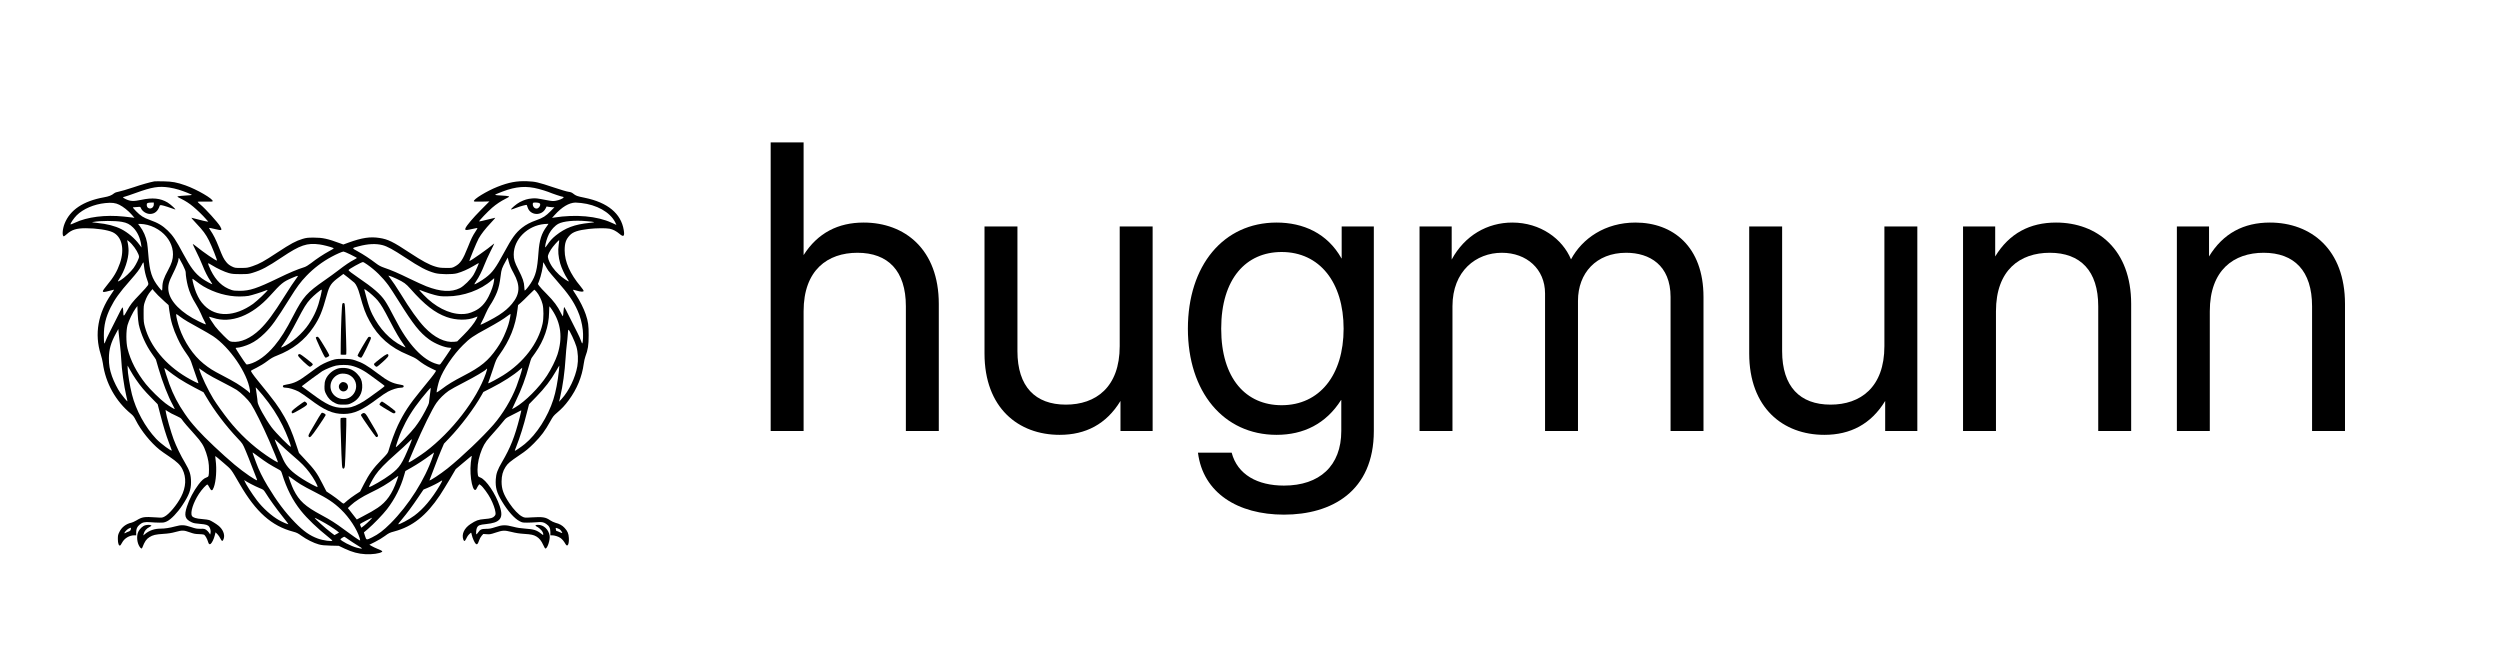
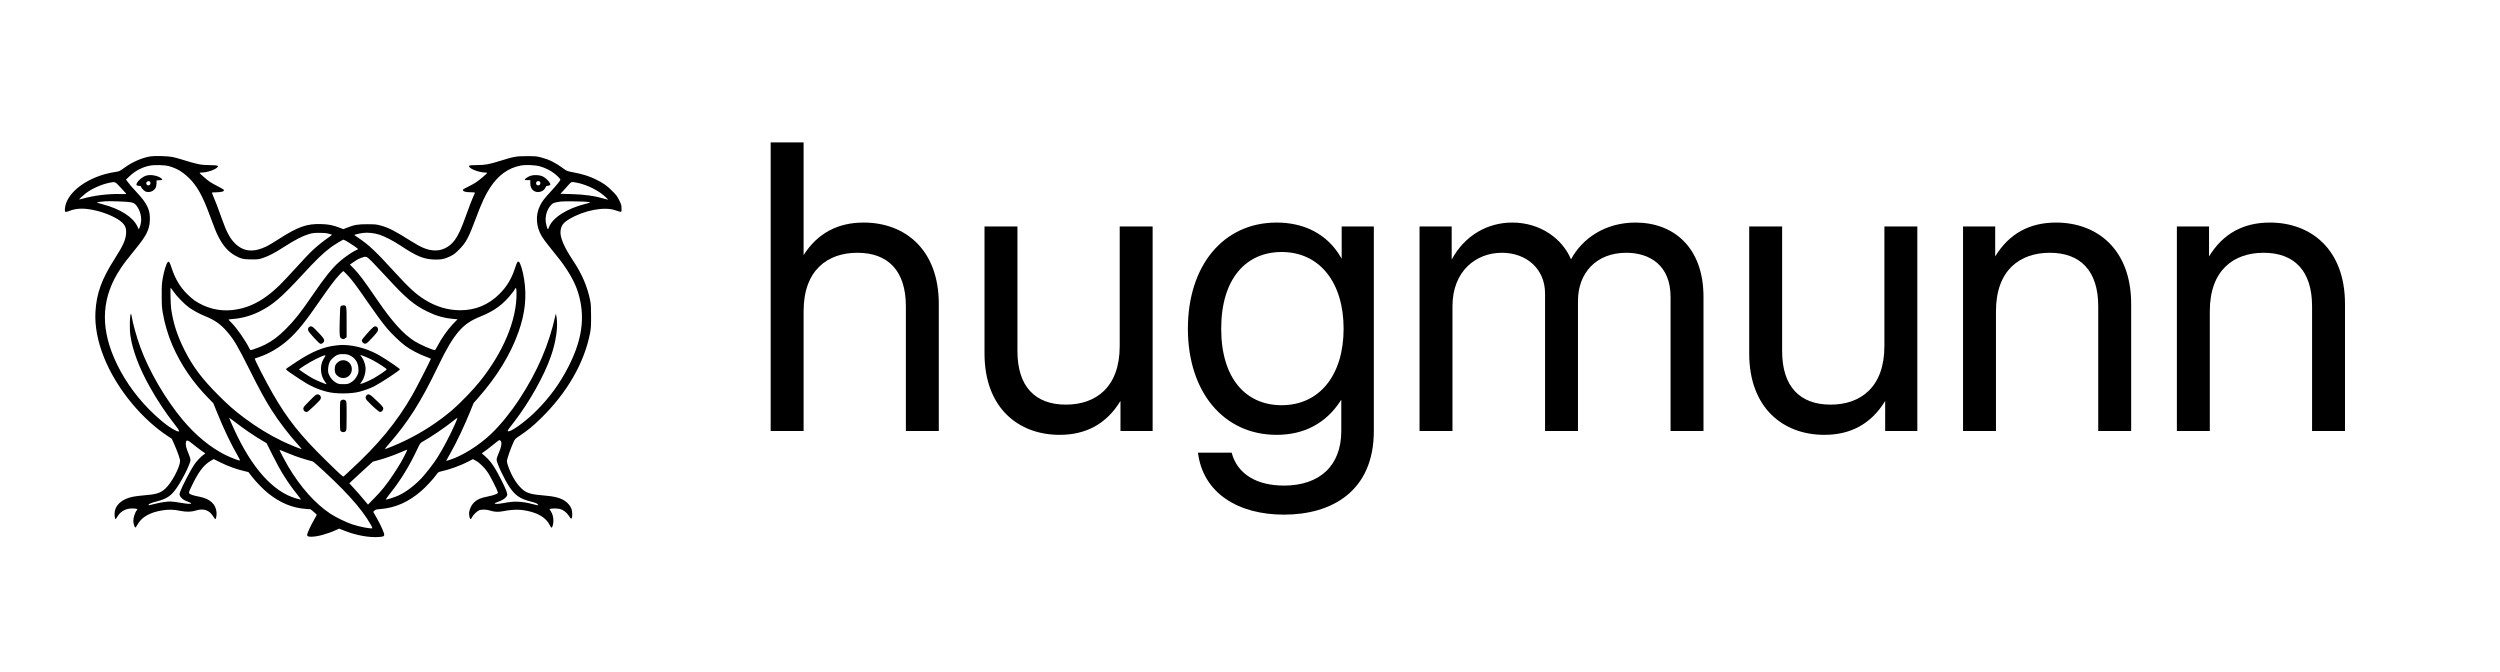
<svg xmlns="http://www.w3.org/2000/svg" role="img" aria-labelledby="logo-title logo-desc" viewBox="0 0 1340 360" width="1340" height="360">
  <g transform="translate(24 20) scale(0.2551834)">
    <g transform="translate(0,1254) scale(0.1,-0.1)" fill="#000000" stroke="none">
-       <path d="M2300 9514 c-109 -22 -258 -64 -448 -128 -123 -41 -256 -80 -295 -87 -47 -8 -82 -21 -101 -36 -52 -43 -108 -65 -215 -84 -432 -78 -710 -264 -824 -551 -47 -117 -56 -268 -16 -268 6 0 34 21 62 46 103 93 203 124 400 124 218 0 456 -35 561 -83 195 -90 257 -351 155 -651 -59 -171 -132 -295 -274 -465 -47 -56 -85 -110 -85 -121 0 -27 23 -26 138 5 51 14 96 25 98 25 3 0 -24 -43 -60 -95 -279 -403 -355 -837 -221 -1263 19 -59 39 -143 45 -188 56 -416 269 -798 593 -1064 43 -35 64 -63 97 -130 107 -215 315 -473 502 -623 31 -25 124 -91 207 -146 162 -110 226 -171 272 -263 87 -173 77 -377 -28 -580 -87 -170 -253 -367 -348 -415 -49 -25 -53 -26 -175 -17 -258 17 -290 12 -420 -66 -36 -21 -81 -41 -100 -45 -110 -23 -204 -94 -252 -193 -30 -60 -33 -76 -33 -152 0 -89 20 -145 48 -135 6 3 25 30 41 61 48 91 153 154 258 154 l38 0 0 61 c0 74 19 118 72 163 57 49 109 61 226 51 53 -5 140 -9 192 -9 84 -1 102 2 155 27 86 40 222 181 324 337 141 212 183 325 183 485 -1 158 -26 240 -127 410 -89 148 -183 343 -240 495 -52 140 -151 483 -161 562 l-7 52 29 -20 c46 -32 132 -78 214 -113 53 -23 82 -42 97 -64 32 -49 138 -173 275 -323 137 -151 189 -233 237 -378 45 -138 61 -232 60 -353 -1 -138 -5 -152 -50 -167 -56 -19 -104 -62 -169 -148 -104 -138 -194 -308 -244 -463 -64 -194 -41 -267 101 -332 40 -19 81 -26 173 -33 125 -10 167 -23 195 -62 23 -34 35 -89 27 -128 l-8 -34 -22 35 c-12 20 -39 48 -59 62 -34 23 -46 26 -123 24 -74 -1 -99 3 -200 37 -140 46 -197 49 -330 13 -118 -32 -218 -47 -307 -47 -126 0 -234 -37 -321 -108 l-43 -35 7 29 c16 66 57 115 128 151 41 21 43 23 26 33 -20 13 -76 12 -121 0 -51 -14 -113 -72 -143 -132 -43 -87 -31 -233 26 -318 29 -42 45 -48 57 -18 50 129 83 177 149 219 70 45 132 59 292 69 109 7 172 17 255 40 141 39 177 38 300 -7 84 -30 114 -36 190 -38 50 -1 99 -6 111 -12 24 -14 68 -92 84 -151 12 -46 32 -61 55 -42 28 23 66 101 84 172 l18 71 39 -39 c21 -22 50 -63 63 -92 30 -64 50 -65 70 -2 28 87 -18 198 -112 273 -49 40 -150 101 -192 117 -17 6 -83 16 -148 21 -127 9 -197 31 -216 67 -39 72 27 279 147 463 62 95 164 205 180 195 7 -4 22 -26 33 -49 46 -92 68 -94 99 -9 48 126 65 379 39 571 -6 45 -9 84 -7 86 2 2 78 -61 168 -139 182 -158 149 -115 348 -456 338 -582 667 -874 1117 -993 76 -20 104 -34 175 -86 106 -77 260 -154 365 -182 62 -17 117 -23 250 -26 l170 -4 126 -60 c158 -74 285 -108 439 -116 138 -7 289 14 340 47 22 14 4 27 -87 64 -43 17 -100 44 -127 60 l-48 28 119 59 c65 32 158 88 207 125 81 60 99 69 196 95 385 103 672 330 959 759 42 63 134 213 205 332 l128 218 149 126 c82 70 159 134 170 142 19 13 21 13 16 -4 -3 -11 -11 -66 -18 -124 -35 -313 54 -700 125 -542 9 20 25 48 35 61 l18 24 31 -22 c45 -32 155 -182 206 -281 55 -107 94 -216 102 -283 6 -47 3 -56 -19 -83 -33 -39 -78 -52 -215 -63 -124 -10 -176 -29 -292 -106 -131 -87 -188 -212 -149 -324 16 -45 34 -39 63 21 25 53 43 76 83 111 21 18 21 18 32 -35 13 -63 60 -167 84 -187 27 -22 44 -6 67 65 13 39 37 82 57 105 l34 37 72 -5 c64 -5 84 -1 182 32 157 52 186 53 338 16 89 -23 169 -35 265 -41 151 -10 197 -20 258 -55 60 -35 105 -91 144 -178 24 -54 39 -77 49 -75 42 8 98 187 85 270 -20 130 -125 228 -244 228 -57 0 -69 -15 -29 -36 80 -41 139 -111 139 -163 0 -21 -2 -21 -42 12 -92 74 -159 96 -333 107 -100 7 -173 18 -255 40 -161 42 -228 41 -373 -7 -93 -31 -127 -37 -197 -37 -98 -1 -124 -13 -168 -76 -15 -22 -30 -39 -34 -40 -14 0 -8 102 8 135 26 55 55 67 195 81 147 16 221 40 272 89 58 57 62 142 13 288 -89 264 -286 555 -407 601 -44 17 -47 20 -53 63 -17 126 0 280 49 428 53 161 102 248 202 359 123 136 257 292 301 350 29 38 54 57 117 87 44 21 117 58 163 83 45 26 82 42 82 37 0 -5 -16 -71 -35 -147 -104 -407 -194 -634 -372 -937 -93 -159 -123 -241 -130 -361 -10 -173 19 -279 129 -462 124 -206 264 -364 374 -419 54 -28 67 -30 159 -29 55 0 141 4 191 8 110 11 149 4 204 -33 65 -44 90 -92 90 -173 l0 -68 33 0 c53 0 134 -25 177 -55 40 -28 70 -64 110 -132 40 -68 75 0 68 131 -5 93 -26 143 -91 213 -47 51 -107 85 -191 106 -31 9 -81 31 -109 51 -99 68 -156 77 -399 62 -136 -9 -137 -9 -191 18 -70 34 -181 150 -265 275 -128 190 -167 300 -167 461 1 126 25 216 83 306 49 76 90 110 292 247 139 93 187 133 306 251 151 152 232 261 343 462 53 97 70 118 138 176 103 87 165 153 250 268 172 234 277 489 314 765 6 50 22 117 34 150 54 144 69 237 69 445 1 210 -10 289 -61 440 -40 119 -127 293 -203 407 -39 58 -69 107 -67 110 3 2 36 -5 73 -16 92 -28 147 -31 152 -9 2 9 -25 50 -63 95 -221 263 -335 520 -335 757 0 154 26 230 107 317 67 72 172 107 399 134 148 17 357 20 435 5 73 -14 142 -50 212 -109 85 -74 110 -51 88 81 -57 348 -338 579 -821 678 -163 33 -183 41 -242 88 -28 22 -53 32 -95 37 -32 3 -171 44 -310 91 -336 112 -387 124 -562 131 -216 9 -385 -23 -623 -117 -226 -90 -509 -263 -495 -303 3 -9 44 -11 165 -8 l161 4 -183 -184 c-165 -167 -291 -316 -319 -377 -18 -39 3 -48 76 -32 34 7 87 19 117 25 30 7 57 11 59 9 2 -2 -16 -35 -41 -72 -62 -93 -90 -151 -160 -327 -106 -267 -158 -345 -270 -406 -63 -34 -63 -34 -193 -33 -111 1 -143 5 -220 28 -134 40 -277 118 -537 289 -354 234 -460 286 -640 313 -193 30 -365 4 -645 -97 l-112 -41 -68 25 c-261 97 -368 120 -553 120 -128 0 -156 -4 -235 -27 -140 -42 -249 -101 -526 -283 -294 -194 -374 -238 -525 -290 -103 -35 -116 -37 -239 -37 -128 -1 -131 0 -198 32 -49 25 -79 48 -113 89 -58 72 -77 110 -159 319 -63 159 -111 255 -177 351 -15 23 -28 44 -28 47 0 7 43 -1 142 -25 129 -32 140 -25 92 60 -47 81 -310 372 -418 461 -30 25 -55 49 -55 54 -1 5 69 7 156 5 112 -3 157 -1 160 8 16 46 -331 248 -572 333 -185 65 -275 81 -460 85 -93 2 -181 1 -195 -1z m315 -129 c55 -8 145 -29 200 -46 107 -33 275 -100 275 -110 0 -3 -57 -9 -127 -12 -71 -4 -141 -11 -158 -15 -30 -9 -29 -9 50 -49 105 -52 182 -102 263 -170 85 -71 199 -181 265 -257 l52 -59 -45 7 c-25 4 -102 22 -171 41 -69 19 -132 35 -138 35 -7 0 40 -55 104 -122 135 -141 198 -225 262 -353 61 -119 182 -425 169 -425 -28 0 -276 170 -440 302 -33 26 -63 48 -68 48 -4 0 28 -69 70 -152 43 -84 102 -214 131 -288 57 -143 110 -249 173 -342 21 -31 38 -59 38 -63 0 -11 -158 75 -220 121 -146 107 -239 231 -395 523 -148 279 -216 380 -322 482 -111 106 -203 161 -379 224 -130 46 -190 84 -286 182 -71 73 -78 83 -56 83 14 0 52 3 85 6 59 6 60 6 72 -23 28 -68 114 -123 191 -123 99 0 168 59 204 172 4 13 13 16 43 11 31 -4 194 -56 278 -88 40 -15 -91 107 -155 145 -153 91 -316 107 -555 56 -159 -34 -226 -31 -322 14 -36 16 -62 34 -59 39 3 5 21 12 40 15 18 4 119 38 224 76 347 126 484 148 707 115z m7760 -30 c72 -19 159 -46 195 -60 99 -41 292 -105 313 -105 10 0 17 -6 15 -12 -6 -21 -93 -59 -163 -71 -57 -10 -81 -8 -188 12 -214 41 -231 43 -308 37 -97 -8 -165 -28 -260 -77 -70 -36 -197 -144 -185 -156 2 -3 51 13 108 35 93 36 215 69 222 60 2 -1 11 -26 20 -55 55 -167 292 -180 374 -21 l23 45 42 -8 c23 -4 60 -8 82 -9 l40 0 -80 -81 c-103 -104 -158 -140 -296 -189 -132 -47 -221 -94 -306 -161 -133 -106 -211 -214 -370 -509 -186 -344 -249 -430 -395 -540 -87 -65 -225 -146 -234 -137 -3 2 15 33 39 68 57 82 118 204 174 347 24 63 79 185 123 272 44 87 80 161 80 166 0 4 -12 -4 -27 -18 -77 -70 -470 -348 -494 -348 -11 0 152 398 194 473 55 97 140 206 257 330 56 59 97 107 91 107 -5 0 -83 -19 -171 -41 -88 -23 -163 -39 -167 -36 -8 9 185 212 273 287 90 77 180 137 289 192 74 38 78 41 55 50 -13 5 -82 12 -152 15 -70 3 -128 9 -128 13 0 9 32 23 157 71 284 108 499 123 758 54z m-8810 -332 c84 -41 190 -126 265 -212 l54 -63 -39 6 c-22 3 -105 13 -184 21 -390 41 -769 -7 -1029 -130 -50 -24 -92 -39 -92 -33 0 27 71 129 130 189 136 135 363 233 600 257 137 14 214 5 295 -35z m725 9 c0 -105 -139 -122 -148 -18 -4 44 15 54 96 55 l52 1 0 -38z m8078 32 c18 -4 34 -14 37 -25 9 -26 -15 -70 -46 -88 -49 -28 -109 18 -109 83 0 12 3 26 7 29 8 9 71 9 111 1z m897 -4 c329 -37 602 -190 713 -398 18 -34 31 -62 29 -62 -2 0 -48 20 -101 45 -299 140 -755 181 -1208 109 l-43 -7 58 64 c149 165 297 253 432 258 17 0 71 -4 120 -9z m-9646 -396 c107 -19 167 -50 239 -122 87 -87 148 -221 167 -362 l7 -55 -47 64 c-95 128 -240 252 -380 323 -130 66 -298 109 -509 130 -110 11 -117 13 -76 20 151 27 451 28 599 2z m9756 15 c198 -17 209 -23 65 -37 -311 -31 -508 -105 -707 -265 -76 -61 -125 -116 -185 -206 -32 -47 -38 -52 -38 -31 0 55 43 197 81 271 46 88 124 173 197 212 102 55 341 78 587 56z m-832 -111 c-110 -148 -154 -286 -173 -548 -26 -362 -57 -484 -164 -649 -44 -68 -112 -151 -125 -151 -3 0 -7 34 -9 76 -3 99 -33 187 -125 366 -79 155 -97 214 -97 316 1 320 288 606 642 640 45 4 85 7 87 5 2 -1 -14 -26 -36 -55z m-8387 32 c106 -27 204 -76 290 -143 158 -124 248 -298 247 -477 0 -103 -28 -191 -101 -326 -94 -172 -122 -257 -122 -368 0 -36 -4 -66 -10 -66 -5 0 -33 30 -63 68 -149 187 -194 325 -221 677 -9 111 -20 225 -26 255 -24 131 -78 254 -155 355 l-35 45 58 0 c33 0 94 -9 138 -20z m-330 -402 c79 -86 154 -216 154 -268 0 -34 -61 -160 -114 -235 -57 -79 -197 -211 -269 -254 -32 -19 -60 -32 -62 -29 -2 2 9 24 26 48 115 170 199 423 199 597 0 63 -12 158 -27 207 -5 18 -4 18 24 -2 16 -11 47 -40 69 -64z m8968 -23 c-18 -119 -7 -246 32 -384 28 -95 93 -237 149 -320 19 -29 34 -55 32 -57 -9 -10 -139 79 -203 139 -112 105 -186 210 -225 324 -22 65 -15 94 51 203 36 60 166 207 175 198 2 -2 -3 -48 -11 -103z m-5018 14 c73 -10 217 -47 277 -71 27 -10 26 -12 -77 -68 -126 -69 -270 -164 -384 -254 -51 -39 -105 -72 -135 -82 -168 -54 -303 -111 -557 -234 -442 -214 -593 -264 -800 -265 -97 0 -137 4 -180 19 -190 65 -324 193 -432 411 -37 74 -63 144 -56 150 2 3 38 -16 79 -42 107 -67 263 -140 355 -165 66 -18 105 -22 244 -22 152 0 172 2 254 27 193 60 310 122 617 327 385 258 528 306 795 269z m1318 -14 c100 -26 225 -94 472 -257 318 -210 454 -281 630 -330 107 -29 365 -32 464 -4 105 29 227 83 344 152 59 36 110 64 111 62 7 -7 -73 -187 -110 -248 -56 -93 -204 -238 -285 -278 -182 -90 -405 -78 -705 38 -61 24 -216 94 -345 157 -248 121 -383 180 -540 233 -71 25 -114 47 -170 90 -132 100 -268 190 -386 254 -131 72 -132 66 21 107 194 52 358 60 499 24z m-679 -194 c66 -33 126 -64 134 -69 11 -8 -1 -18 -50 -42 -85 -43 -187 -112 -339 -229 -69 -53 -192 -143 -275 -200 -381 -264 -457 -349 -663 -746 -158 -306 -265 -476 -395 -632 -170 -204 -360 -342 -530 -386 -51 -13 -57 -13 -70 2 -34 39 -224 330 -219 335 3 3 17 6 32 6 51 0 185 40 269 80 113 54 197 115 310 224 144 140 242 277 526 732 155 248 224 341 351 474 153 159 333 296 529 401 103 56 225 109 250 109 11 0 74 -27 140 -59z m-3514 -224 c41 -83 59 -130 59 -157 0 -61 20 -186 45 -284 31 -123 90 -255 168 -378 36 -57 84 -148 107 -203 23 -55 58 -128 77 -162 23 -42 30 -63 21 -63 -7 0 -73 29 -146 65 -364 177 -600 414 -633 636 -16 111 4 191 91 361 72 142 120 266 120 315 1 27 1 27 16 8 8 -11 42 -73 75 -138z m6881 -39 c12 -29 42 -89 67 -133 143 -260 133 -440 -36 -643 -78 -92 -147 -152 -273 -235 -100 -66 -379 -212 -388 -203 -2 3 12 33 32 69 20 35 55 110 79 168 24 57 65 133 89 169 49 70 114 192 147 278 35 89 59 195 76 339 18 145 24 161 113 322 l36 65 17 -71 c10 -40 28 -95 41 -125z m-7698 20 c10 -97 32 -195 68 -295 28 -78 29 -83 13 -113 -9 -17 -82 -100 -163 -183 -168 -174 -203 -219 -282 -364 -62 -112 -69 -114 -71 -15 -1 31 -5 71 -9 87 -6 27 -16 12 -114 -185 -59 -118 -135 -271 -170 -338 -35 -68 -72 -149 -82 -180 -24 -79 -32 -50 -33 121 -1 216 40 388 141 591 88 177 188 316 406 563 153 174 204 241 245 324 17 36 35 65 38 63 4 -2 10 -36 13 -76z m4690 28 c167 -117 317 -263 444 -435 31 -42 132 -196 223 -343 301 -481 435 -650 632 -794 121 -89 332 -174 434 -174 18 0 33 -3 33 -6 0 -9 -209 -316 -229 -336 -14 -14 -21 -15 -68 -2 -301 79 -614 416 -888 954 -86 169 -163 307 -209 375 -96 142 -244 271 -566 490 -126 85 -200 143 -200 155 0 19 272 170 305 170 6 0 46 -24 89 -54z m3802 -126 c18 -25 101 -124 186 -221 236 -269 342 -422 430 -620 56 -123 93 -265 109 -408 11 -100 5 -254 -10 -279 -4 -7 -16 16 -29 56 -12 37 -45 110 -72 162 -28 52 -99 194 -159 316 -59 122 -113 224 -118 227 -7 4 -13 -30 -18 -93 -3 -55 -10 -100 -13 -100 -4 1 -23 33 -42 72 -68 139 -149 247 -293 392 -76 76 -150 155 -163 176 l-26 39 25 63 c40 99 85 304 87 391 0 7 17 -19 38 -58 20 -38 51 -90 68 -115z m-4073 -254 c40 -40 80 -128 112 -246 84 -303 119 -399 208 -561 180 -332 437 -557 807 -708 98 -40 163 -74 200 -103 94 -75 176 -127 285 -180 l105 -51 -22 -36 c-22 -38 -89 -123 -309 -391 -231 -282 -345 -456 -471 -717 -62 -130 -152 -372 -194 -525 -16 -60 -25 -71 -154 -204 -169 -174 -258 -297 -364 -504 l-83 -161 -104 -68 c-57 -38 -129 -90 -159 -117 -30 -26 -62 -54 -72 -62 -14 -12 -25 -6 -90 48 -40 34 -120 93 -178 132 l-104 69 -86 167 c-114 224 -161 289 -372 514 l-119 128 -64 192 c-77 234 -151 409 -241 565 -124 218 -202 324 -564 768 -90 110 -144 189 -139 201 2 4 56 34 120 65 68 34 159 89 220 136 81 61 126 87 204 117 334 129 584 324 769 599 128 191 184 325 281 677 54 197 91 250 259 374 l88 66 100 -77 c55 -43 114 -91 131 -107z m-1194 125 c-98 -136 -148 -211 -274 -411 -232 -371 -369 -554 -518 -698 -193 -184 -403 -277 -579 -257 -57 7 -58 7 -181 128 -68 67 -149 156 -180 197 -54 73 -127 188 -127 200 0 3 38 -7 85 -22 376 -126 818 45 1196 463 237 263 276 294 454 371 124 54 145 58 124 29z m2085 -45 c152 -72 190 -100 287 -209 299 -338 512 -503 759 -592 200 -72 445 -74 603 -6 26 11 47 18 47 15 0 -3 -10 -24 -21 -47 -46 -90 -148 -217 -275 -343 l-132 -132 -59 -7 c-194 -22 -419 87 -627 305 -135 143 -306 382 -506 710 -74 120 -168 261 -232 344 l-22 29 32 -6 c18 -4 84 -31 146 -61z m-4063 -156 c234 -137 506 -214 759 -214 69 0 154 6 190 13 69 13 285 81 357 112 24 10 43 14 43 9 0 -19 -222 -229 -305 -289 -387 -274 -778 -285 -1025 -31 -75 77 -116 142 -170 267 -33 79 -80 245 -80 287 0 10 26 -6 79 -48 43 -35 112 -83 152 -106z m6105 115 c-10 -85 -53 -210 -114 -330 -76 -148 -168 -244 -292 -303 -109 -51 -174 -66 -285 -65 -256 3 -552 154 -788 403 -54 56 -96 104 -94 106 2 2 50 -15 107 -38 58 -22 157 -54 220 -70 102 -26 132 -30 260 -29 342 0 704 131 940 340 25 22 47 40 49 41 2 0 1 -25 -3 -55z m-7057 -305 c31 -31 93 -89 139 -131 l83 -74 15 -115 c28 -212 79 -384 174 -585 63 -134 106 -206 203 -344 56 -80 72 -112 103 -210 20 -64 59 -176 86 -249 27 -74 48 -136 46 -138 -7 -6 -145 63 -255 129 -438 260 -759 648 -869 1052 -25 91 -28 116 -28 275 0 164 1 180 27 255 31 92 69 161 122 223 l38 43 30 -38 c17 -21 56 -63 86 -93z m4374 108 c76 -52 192 -157 242 -218 72 -89 118 -166 255 -430 126 -242 199 -368 279 -478 28 -38 51 -73 51 -76 0 -3 -35 11 -77 33 -254 128 -472 360 -622 659 -47 93 -84 199 -125 357 -20 77 -39 148 -42 158 -7 22 1 22 39 -5z m-959 -126 c-58 -243 -122 -393 -249 -586 -127 -193 -374 -408 -553 -483 -39 -16 -39 -16 18 62 77 107 176 276 294 504 141 271 189 349 278 446 65 71 214 195 234 195 7 0 0 -48 -22 -138z m4534 93 c50 -57 105 -168 128 -260 24 -95 24 -301 0 -410 -90 -412 -399 -816 -829 -1085 -115 -71 -306 -174 -313 -168 -2 3 7 31 20 64 13 32 51 145 85 249 57 177 66 196 126 280 224 313 342 607 385 960 l11 90 57 49 c31 27 107 100 167 162 61 61 113 112 117 113 3 1 24 -19 46 -44z m-8354 -685 c45 -205 151 -441 280 -620 42 -58 78 -112 81 -120 2 -8 27 -92 54 -186 85 -289 201 -588 302 -771 21 -40 39 -75 39 -78 0 -13 -107 51 -197 119 -107 80 -320 289 -409 401 -193 243 -324 495 -386 747 -32 130 -32 374 0 493 25 92 114 277 169 350 l38 50 6 -155 c4 -85 14 -189 23 -230z m8683 303 c187 -278 223 -585 112 -936 -38 -117 -131 -306 -220 -442 -165 -253 -457 -545 -669 -669 -34 -20 -63 -36 -65 -36 -2 0 34 78 80 173 122 253 202 467 281 756 19 69 40 132 47 142 6 9 42 59 78 110 186 262 288 559 292 851 1 70 4 128 7 128 3 0 29 -35 57 -77z m-7814 -141 c76 -58 202 -133 417 -249 96 -52 219 -124 274 -160 350 -233 722 -775 774 -1130 8 -57 3 -79 -13 -53 -12 19 -160 127 -265 192 -58 36 -190 109 -295 163 -214 111 -271 147 -401 251 -215 173 -407 458 -508 754 -34 102 -66 231 -66 271 0 23 2 23 83 -39z m6932 -9 c-22 -116 -43 -187 -91 -305 -55 -138 -107 -235 -189 -353 -181 -260 -333 -385 -700 -575 -219 -114 -328 -180 -462 -282 -57 -43 -103 -72 -103 -64 0 39 35 189 60 259 81 220 288 528 494 732 148 147 207 188 506 350 217 119 345 197 445 274 22 17 43 31 46 31 4 0 1 -30 -6 -67z m-8196 -578 c11 -93 23 -226 26 -295 11 -238 57 -566 110 -795 13 -55 23 -101 21 -102 -4 -5 -106 116 -150 179 -57 82 -135 238 -174 348 -49 141 -66 240 -65 380 1 184 41 325 147 519 l51 94 7 -79 c4 -43 17 -155 27 -249z m9502 170 c32 -66 70 -160 85 -210 35 -121 43 -282 20 -415 -42 -239 -175 -517 -330 -686 l-54 -59 24 101 c56 239 95 522 114 824 6 96 17 222 25 280 8 58 17 154 21 214 8 130 7 130 95 -49z m-281 -711 c-26 -237 -67 -453 -117 -609 -116 -365 -352 -735 -601 -938 -71 -58 -204 -149 -209 -143 -2 2 10 39 28 82 79 199 159 453 225 719 l46 179 152 156 c175 179 310 355 411 534 39 68 71 123 73 121 1 -1 -2 -47 -8 -101z m-8886 -189 c101 -147 174 -234 324 -386 l133 -136 54 -209 c67 -260 119 -430 185 -604 28 -74 54 -143 57 -154 13 -41 -231 138 -327 240 -231 245 -426 602 -509 933 -44 174 -91 458 -91 556 l0 50 53 -95 c28 -52 83 -140 121 -195z m903 17 c78 -51 227 -137 330 -190 l187 -97 56 -95 c169 -290 412 -611 667 -880 99 -105 100 -107 163 -255 35 -82 91 -224 125 -315 34 -91 74 -193 89 -227 14 -34 26 -67 26 -74 0 -29 -280 162 -474 325 -253 212 -630 568 -779 736 -141 158 -172 198 -265 332 -143 206 -242 397 -327 628 -38 103 -105 316 -105 334 0 4 37 -24 83 -60 45 -37 146 -110 224 -162z m7208 196 c-12 -55 -82 -272 -119 -365 -107 -276 -288 -577 -480 -798 -226 -260 -659 -673 -966 -920 -148 -118 -380 -271 -380 -250 0 3 11 31 24 63 13 31 54 138 91 237 36 99 94 245 128 325 l62 145 106 111 c250 261 529 632 686 912 l35 62 167 85 c240 121 472 270 606 389 22 19 41 35 43 36 2 0 0 -15 -3 -32z m-6621 -93 c48 -32 193 -111 322 -176 129 -66 266 -140 305 -165 86 -55 240 -205 296 -289 75 -113 248 -458 386 -775 84 -193 189 -452 184 -456 -7 -7 -122 61 -241 143 -298 204 -564 453 -795 743 -104 131 -252 337 -319 445 -110 179 -256 484 -297 624 -7 24 -7 24 31 -6 22 -17 79 -56 128 -88z m5860 3 c-190 -546 -716 -1226 -1271 -1644 -93 -70 -303 -207 -337 -220 -22 -8 -19 7 20 96 13 30 50 119 84 198 174 412 382 835 468 955 64 90 158 182 256 252 37 26 184 107 327 180 228 117 446 246 464 275 3 6 10 10 15 10 5 0 -7 -46 -26 -102z m-4685 -457 c177 -215 308 -417 416 -636 85 -172 179 -414 173 -444 -5 -24 -320 294 -405 409 -133 180 -293 471 -293 532 0 18 -9 93 -20 166 -11 74 -20 136 -20 139 0 7 81 -84 149 -166z m3511 15 c-11 -75 -20 -151 -20 -167 0 -19 -29 -85 -76 -172 -92 -170 -125 -222 -218 -347 -68 -92 -391 -428 -401 -418 -9 8 72 241 121 350 106 237 231 439 413 668 91 115 193 232 198 227 2 -2 -6 -66 -17 -141z m-2880 -1283 c190 -163 254 -228 348 -352 91 -120 185 -291 170 -306 -8 -8 -213 102 -320 171 -224 145 -322 243 -398 401 -62 130 -180 407 -180 425 0 7 46 -33 103 -88 56 -56 181 -169 277 -251z m2461 230 c-169 -409 -211 -474 -407 -625 -129 -99 -437 -278 -452 -263 -9 8 67 152 128 244 80 119 208 251 435 451 105 92 221 200 260 239 38 39 73 71 77 71 4 0 -15 -53 -41 -117z m-3189 -246 c178 -131 229 -164 448 -284 29 -16 38 -30 53 -79 100 -320 224 -562 398 -779 131 -164 348 -372 572 -549 48 -38 87 -73 87 -78 0 -23 -198 4 -303 43 -168 61 -301 154 -478 335 -212 218 -383 446 -581 774 -101 168 -187 341 -238 485 -10 28 -32 87 -49 133 -17 45 -29 82 -26 82 3 0 56 -37 117 -83z m3669 1 c-165 -486 -504 -1022 -890 -1409 -151 -150 -248 -224 -387 -293 -121 -59 -118 -60 -147 29 l-24 76 86 73 c118 101 312 302 399 414 165 214 290 461 362 719 l24 83 125 71 c130 74 271 167 401 263 41 31 76 56 77 56 1 0 -11 -37 -26 -82z m-2780 -586 c52 -33 185 -105 295 -160 273 -137 405 -225 557 -371 175 -168 337 -417 391 -599 13 -47 14 -53 1 -48 -26 10 -162 105 -328 228 -185 137 -278 196 -478 304 -339 182 -465 296 -582 530 -33 65 -107 263 -107 285 0 5 35 -17 78 -50 42 -32 120 -86 173 -119z m2024 78 c-97 -278 -217 -448 -403 -573 -84 -56 -157 -98 -318 -182 l-120 -63 -67 86 c-37 48 -79 102 -94 121 l-27 33 61 58 c89 84 238 179 408 261 224 108 367 193 524 311 35 26 65 47 67 45 1 -1 -12 -45 -31 -97z m-3065 -72 c58 -31 141 -70 185 -88 77 -30 82 -35 119 -93 81 -131 230 -339 356 -496 72 -90 129 -165 127 -168 -7 -6 -121 42 -192 82 -158 88 -347 258 -469 419 -110 146 -240 350 -262 411 -7 19 -6 19 12 4 10 -9 66 -41 124 -71z m3967 -31 c-170 -285 -346 -494 -532 -632 -109 -82 -326 -197 -342 -182 -2 3 31 47 75 98 116 139 216 274 343 462 l114 168 80 33 c97 40 227 106 275 139 19 14 37 21 38 16 2 -6 -21 -51 -51 -102z m-2308 -852 c56 -36 122 -81 147 -101 l45 -37 -48 -27 -48 -26 -80 60 c-111 84 -335 286 -335 302 0 10 222 -109 319 -171z m836 115 c-33 -34 -86 -81 -117 -106 l-58 -45 -17 36 c-10 22 -13 39 -7 45 12 12 236 128 249 129 5 1 -17 -26 -50 -59z m-5015 -162 c-1 -38 -14 -58 -49 -69 -20 -6 -47 -18 -59 -26 -13 -8 -26 -13 -28 -10 -10 10 45 74 81 94 46 26 55 28 55 11z m8999 -18 c20 -10 61 -65 61 -82 0 -4 -24 4 -52 17 -29 14 -59 25 -65 25 -7 0 -13 6 -13 13 0 6 -3 22 -6 34 -6 20 -4 22 24 14 16 -5 39 -14 51 -21z m-4427 -220 c46 -32 132 -89 192 -125 120 -72 117 -80 -20 -45 -118 30 -344 147 -344 178 0 7 69 51 82 52 4 0 44 -27 90 -60z" />
-       <path d="M6252 6947 c-13 -15 -31 -454 -35 -827 l-2 -245 56 -3 c42 -2 58 1 62 11 3 8 2 140 -3 293 -5 154 -12 385 -16 514 -4 129 -11 243 -16 253 -10 20 -31 22 -46 4z" />
-       <path d="M5693 6234 c-6 -15 166 -384 193 -413 12 -13 18 -13 49 2 20 9 38 23 41 31 3 8 -32 77 -79 153 -149 244 -148 243 -174 243 -13 0 -26 -7 -30 -16z" />
-       <path d="M6792 6238 c-31 -39 -222 -365 -222 -380 0 -18 47 -48 75 -48 11 0 47 63 116 206 80 164 98 208 88 220 -14 17 -43 18 -57 2z" />
-       <path d="M5333 5883 c-7 -2 -13 -15 -13 -27 0 -27 220 -236 248 -236 19 0 62 35 62 50 0 13 -32 41 -156 136 -109 83 -117 87 -141 77z" />
-       <path d="M7050 5794 c-69 -53 -129 -103 -133 -111 -11 -18 28 -63 55 -63 10 0 70 48 133 107 96 89 115 112 113 133 -5 46 -38 34 -168 -66z" />
-       <path d="M6091 5775 c-83 -19 -217 -75 -300 -124 -36 -21 -144 -97 -239 -169 -221 -165 -305 -207 -472 -235 -59 -10 -76 -16 -78 -31 -5 -25 14 -36 63 -36 61 0 180 -37 265 -80 41 -22 146 -94 234 -159 311 -236 487 -313 715 -312 216 0 391 80 713 323 75 57 171 122 215 145 86 46 205 83 268 83 49 0 68 11 63 36 -2 14 -19 21 -78 30 -159 26 -258 75 -458 227 -232 176 -328 232 -482 282 -73 24 -105 28 -225 31 -97 2 -159 -1 -204 -11z m339 -130 c149 -35 276 -101 453 -236 54 -40 133 -99 176 -129 42 -30 78 -59 79 -63 2 -5 -43 -42 -100 -83 -57 -41 -159 -115 -228 -165 -135 -98 -267 -168 -370 -195 -43 -12 -102 -17 -175 -17 -203 1 -345 65 -655 297 -98 74 -186 139 -196 144 -11 6 -17 13 -14 15 26 24 395 295 429 315 74 43 215 100 287 116 91 19 233 19 314 1z" />
-       <path d="M6183 5590 c-119 -25 -240 -126 -284 -237 -18 -45 -23 -78 -24 -148 0 -83 3 -96 34 -159 43 -88 104 -149 189 -189 62 -29 75 -32 172 -32 97 0 110 2 170 31 159 75 239 211 227 386 -6 96 -31 149 -103 227 -71 77 -160 119 -265 126 -41 2 -93 0 -116 -5z m204 -138 c63 -32 99 -68 127 -124 50 -101 28 -227 -54 -309 -178 -178 -486 -28 -457 221 13 109 95 203 202 231 48 13 138 3 182 -19z" />
-       <path d="M6210 5273 c-81 -72 0 -204 100 -163 92 38 73 173 -26 187 -35 4 -46 1 -74 -24z" />
-       <path d="M5314 4793 c-105 -80 -129 -103 -129 -123 0 -15 6 -26 17 -28 10 -2 83 35 163 83 154 91 166 104 125 145 -11 11 -26 20 -34 20 -7 0 -71 -44 -142 -97z" />
-       <path d="M7052 4867 c-12 -13 -22 -30 -22 -39 0 -10 39 -39 98 -73 53 -32 118 -71 145 -86 54 -33 69 -35 87 -14 10 12 10 19 -1 35 -17 23 -259 200 -275 200 -6 0 -20 -10 -32 -23z" />
-       <path d="M5808 4642 c-8 -9 -32 -46 -53 -82 -21 -36 -80 -136 -131 -223 -79 -133 -92 -162 -83 -178 24 -45 49 -20 206 209 84 123 153 230 153 237 0 16 -18 31 -52 44 -21 8 -29 6 -40 -7z" />
-       <path d="M6661 4631 c-20 -15 -23 -23 -15 -39 18 -39 299 -441 312 -446 21 -9 42 5 42 30 0 20 -83 169 -226 404 -44 72 -71 84 -113 51z" />
-       <path d="M6214 4539 c-7 -12 -2 -221 17 -749 8 -216 14 -288 24 -299 24 -25 43 -5 49 51 9 84 37 989 30 999 -8 13 -111 11 -120 -2z" />
+       <path d="M2225 10040 c-177 -28 -377 -114 -543 -233 -116 -84 -112 -82 -207 -96 -558 -86 -1020 -422 -1052 -767 -7 -81 3 -86 95 -50 158 62 334 63 584 0 204 -51 418 -149 512 -235 76 -69 100 -128 94 -234 -9 -141 -57 -250 -241 -539 -274 -430 -382 -729 -403 -1116 -32 -589 251 -1300 766 -1919 233 -280 496 -519 762 -693 l76 -50 51 -114 c74 -169 125 -314 123 -355 -4 -132 -182 -465 -311 -580 -104 -93 -191 -120 -441 -139 -80 -6 -187 -20 -239 -30 -236 -48 -380 -179 -384 -353 -2 -63 8 -117 21 -117 4 0 19 22 35 49 60 107 173 173 302 175 39 1 83 -3 99 -7 26 -7 27 -10 13 -25 -39 -45 -77 -156 -77 -228 0 -54 28 -146 43 -141 7 2 27 30 45 63 87 158 263 258 528 299 125 20 243 16 369 -11 118 -25 234 -24 320 4 166 54 289 15 372 -119 20 -33 39 -59 44 -59 17 0 31 75 27 139 -13 175 -137 289 -362 332 -125 24 -189 45 -209 67 -15 16 -12 27 37 132 145 310 257 462 406 551 l68 40 149 -74 c154 -76 330 -140 489 -177 l91 -22 71 -91 c87 -113 242 -273 342 -353 251 -202 514 -311 794 -330 l98 -7 67 -55 c36 -30 65 -58 64 -63 -2 -4 -32 -60 -68 -123 -65 -113 -134 -266 -135 -297 0 -28 23 -39 88 -39 125 0 334 56 518 140 l67 30 126 -49 c237 -93 506 -141 705 -127 94 6 116 16 116 48 0 40 -74 205 -152 342 l-79 139 25 25 c21 22 37 26 123 33 319 25 599 150 873 391 97 85 241 242 308 335 33 47 42 53 92 64 179 38 426 128 587 214 l85 45 62 -33 c78 -41 188 -150 255 -252 54 -83 196 -361 206 -405 5 -23 1 -28 -41 -48 -26 -13 -104 -34 -173 -48 -143 -27 -215 -58 -282 -121 -53 -50 -97 -138 -106 -212 -6 -56 13 -141 32 -141 6 0 20 18 30 40 22 48 101 125 150 146 49 20 152 18 227 -6 92 -30 169 -34 268 -15 242 46 390 43 590 -10 195 -53 332 -149 394 -278 16 -31 33 -57 38 -57 21 0 42 76 41 150 -1 81 -18 142 -58 202 l-25 38 27 7 c40 11 151 8 200 -6 68 -19 134 -71 183 -144 40 -60 46 -66 57 -50 18 24 16 141 -2 194 -20 57 -74 125 -131 165 -100 71 -225 103 -484 124 -163 13 -254 31 -326 64 -103 47 -224 187 -312 361 -55 108 -103 241 -105 290 -1 42 74 260 137 399 32 70 34 72 147 148 162 109 264 193 423 348 551 537 914 1162 1038 1790 20 100 23 146 23 355 0 190 -4 259 -18 330 -59 299 -171 561 -367 855 -185 279 -270 480 -257 610 12 114 56 174 181 250 312 188 744 270 976 185 41 -15 86 -28 100 -29 25 -1 25 0 24 71 0 66 -5 82 -48 170 -43 86 -61 111 -150 198 -117 117 -185 164 -351 245 -131 64 -270 107 -468 145 -122 23 -133 27 -195 73 -178 130 -299 192 -462 235 -110 29 -124 31 -310 31 -226 0 -276 -9 -561 -98 -244 -76 -314 -89 -498 -90 -165 -2 -181 -7 -145 -48 47 -51 218 -108 324 -108 22 0 40 -4 40 -9 0 -15 -160 -150 -235 -199 -38 -25 -116 -68 -173 -95 -76 -36 -102 -53 -100 -65 6 -31 58 -46 161 -46 61 -1 96 -5 93 -11 -2 -5 -23 -53 -46 -105 -23 -52 -85 -214 -137 -360 -105 -294 -168 -431 -244 -533 -111 -148 -273 -226 -441 -213 -140 10 -263 61 -488 204 -331 209 -457 273 -630 320 -85 23 -115 26 -275 26 -197 1 -274 -12 -431 -75 l-72 -28 -78 29 c-151 57 -229 72 -389 77 -301 10 -483 -54 -887 -313 -97 -62 -208 -129 -247 -149 -274 -137 -485 -123 -665 46 -109 102 -189 248 -285 524 -74 211 -150 410 -183 480 -15 33 -28 65 -28 70 0 6 39 10 98 10 101 1 157 17 157 45 0 9 -48 39 -120 75 -66 33 -147 79 -180 101 -62 43 -207 169 -213 185 -2 5 17 9 43 9 112 0 281 56 329 109 33 37 10 44 -151 46 -201 3 -259 14 -593 118 -63 19 -149 43 -190 52 -88 20 -374 29 -465 15z m390 -208 c163 -48 275 -114 408 -241 173 -167 290 -375 443 -791 110 -297 132 -353 185 -456 95 -183 200 -303 336 -382 122 -72 186 -87 358 -87 143 0 154 2 242 32 132 46 242 104 458 243 220 140 373 219 500 256 76 23 110 27 220 27 95 1 148 -4 195 -17 36 -10 68 -20 72 -22 4 -3 -30 -30 -75 -61 -99 -67 -203 -150 -316 -252 -77 -70 -163 -161 -566 -600 -393 -428 -738 -630 -1150 -671 -270 -27 -544 44 -779 202 -33 23 -104 85 -157 137 -149 150 -247 314 -321 535 -46 141 -58 158 -87 132 -27 -24 -77 -186 -103 -336 -19 -107 -23 -160 -22 -360 0 -199 3 -256 23 -369 39 -227 108 -461 198 -671 179 -415 430 -784 765 -1125 l98 -100 85 -210 c137 -338 295 -667 429 -895 37 -63 51 -96 43 -98 -24 -5 -189 59 -312 120 -307 154 -617 409 -885 729 -364 435 -708 1023 -893 1529 -76 207 -163 518 -182 653 -4 26 -11 47 -15 47 -25 0 -33 -317 -11 -460 46 -309 186 -680 408 -1075 157 -281 340 -556 518 -780 124 -156 125 -186 7 -126 -144 73 -350 240 -552 447 -312 320 -558 684 -725 1072 -296 690 -251 1297 140 1880 71 107 140 196 324 422 216 265 278 390 288 581 12 216 -52 355 -276 593 -96 102 -166 184 -201 235 l-24 34 76 71 c119 113 272 192 423 220 112 21 316 15 410 -12z m7784 -2 c106 -30 212 -81 291 -140 74 -55 140 -122 140 -143 0 -16 -94 -130 -219 -265 -116 -125 -164 -188 -206 -272 -102 -202 -89 -443 35 -651 23 -39 87 -127 143 -196 248 -307 284 -355 367 -479 165 -250 250 -445 299 -689 88 -436 8 -872 -253 -1380 -181 -351 -384 -630 -664 -913 -234 -235 -565 -473 -604 -434 -8 8 -1 23 23 55 19 24 68 89 110 143 322 419 631 971 770 1374 108 311 151 615 119 821 -14 83 -14 83 -23 44 -137 -624 -379 -1187 -762 -1770 -182 -277 -396 -540 -591 -726 -256 -244 -616 -469 -877 -547 l-66 -20 16 32 c8 17 42 76 73 131 125 218 295 577 420 886 l67 167 100 113 c394 447 678 912 844 1382 138 390 175 737 118 1102 -28 184 -82 359 -114 371 -26 10 -36 -7 -77 -132 -73 -225 -173 -390 -327 -544 -230 -229 -504 -343 -826 -343 -260 1 -509 75 -745 223 -183 114 -334 252 -628 575 -392 430 -547 577 -757 717 -49 33 -92 62 -93 63 -8 8 109 37 185 46 102 13 230 -1 343 -37 103 -32 297 -132 430 -221 343 -228 493 -292 710 -300 152 -6 227 9 350 69 71 35 101 58 185 142 145 147 195 240 354 665 118 315 198 488 294 633 174 264 380 413 642 464 103 20 309 12 404 -16z m-8809 -442 c58 -62 110 -120 117 -128 10 -13 -5 -15 -125 -12 -249 7 -552 -31 -787 -97 -38 -11 -71 -18 -73 -16 -5 4 86 88 142 131 121 92 318 181 476 215 143 30 131 34 250 -93z m9596 96 c170 -35 366 -123 505 -226 67 -50 151 -128 138 -128 -3 0 -28 7 -55 14 -215 64 -438 96 -717 103 l-227 6 58 61 c31 34 82 89 111 124 61 71 65 72 187 46z m-9388 -407 c80 -16 104 -32 152 -107 81 -127 98 -294 43 -422 l-19 -42 -30 64 c-91 194 -361 366 -719 460 -66 18 -124 36 -129 40 -4 4 27 11 70 15 44 3 88 8 99 10 48 9 465 -5 533 -18z m9622 5 c51 -10 47 -13 -65 -41 -391 -98 -694 -293 -766 -493 -7 -21 -16 -38 -21 -38 -14 0 -48 133 -48 190 0 126 36 229 110 313 43 49 72 59 215 78 72 9 512 2 575 -9z m-5047 -844 c94 -57 207 -137 207 -147 0 -3 -20 -14 -45 -24 -69 -29 -240 -147 -340 -235 -164 -145 -300 -314 -578 -719 -250 -365 -369 -515 -557 -703 -147 -147 -269 -240 -420 -319 -86 -45 -284 -121 -314 -121 -7 0 -20 16 -29 36 -75 156 -268 433 -376 539 -34 33 -61 62 -61 66 0 3 42 9 93 13 189 14 382 68 559 157 279 140 454 290 892 764 294 320 448 468 602 582 77 57 252 163 269 163 5 0 50 -24 98 -52z m501 -410 c56 -57 199 -209 318 -338 394 -430 565 -574 843 -710 188 -92 348 -137 558 -156 l77 -7 -100 -103 c-106 -111 -244 -307 -321 -458 -24 -47 -49 -86 -56 -86 -49 0 -323 121 -434 192 -229 147 -465 408 -769 853 -308 449 -383 548 -507 676 l-74 76 73 50 c87 60 106 70 173 94 95 35 104 31 219 -83z m-512 -287 c96 -102 189 -227 419 -561 171 -248 302 -426 405 -550 88 -107 284 -295 387 -371 105 -79 306 -184 439 -230 54 -19 98 -38 98 -42 0 -17 -304 -611 -388 -758 -328 -572 -721 -1049 -1307 -1585 -71 -65 -133 -123 -137 -128 -10 -14 -82 51 -380 344 -526 515 -802 862 -1104 1387 -157 272 -395 737 -383 746 2 2 42 16 89 31 209 69 435 202 615 364 198 177 359 378 675 837 179 259 307 430 395 523 42 45 81 82 85 82 5 0 46 -40 92 -89z m-3660 -338 c67 -100 226 -264 326 -336 95 -68 217 -134 347 -187 194 -79 317 -165 446 -313 152 -175 221 -292 478 -804 202 -405 331 -642 459 -843 160 -252 360 -513 570 -747 41 -46 72 -83 69 -83 -24 0 -281 106 -412 169 -275 133 -533 292 -800 491 -212 160 -318 253 -541 475 -340 339 -538 603 -714 955 -148 295 -233 560 -275 855 -13 91 -21 445 -10 445 2 0 28 -35 57 -77z m7207 -38 c5 -563 -276 -1238 -776 -1860 -139 -173 -418 -461 -578 -597 -291 -247 -618 -460 -960 -627 -172 -85 -442 -197 -451 -188 -2 2 37 51 87 108 403 460 674 889 1028 1626 177 370 304 583 439 739 123 142 251 229 461 313 293 119 473 253 659 491 24 30 51 68 59 85 15 28 17 28 24 10 4 -11 8 -56 8 -100z m-5887 -2725 c161 -124 370 -267 530 -362 l107 -63 125 -250 c170 -343 318 -578 523 -832 45 -57 76 -103 69 -103 -8 0 -52 11 -99 25 -483 140 -926 635 -1302 1455 -67 144 -106 240 -100 240 2 0 68 -50 147 -110z m4598 -17 c-109 -246 -257 -528 -378 -718 -74 -116 -235 -324 -326 -422 -148 -157 -323 -290 -480 -364 -75 -35 -240 -89 -272 -89 -7 0 31 55 85 123 226 282 412 586 586 958 47 100 53 108 100 135 177 98 480 304 649 441 43 35 81 62 83 59 3 -3 -19 -58 -47 -123z m954 -359 c35 -34 17 -133 -53 -291 -17 -39 -31 -85 -31 -102 0 -72 164 -420 274 -581 118 -174 222 -245 441 -300 88 -22 127 -37 145 -55 32 -32 19 -32 -100 0 -224 59 -393 67 -594 25 -159 -33 -275 -22 -159 14 111 35 193 90 214 144 13 33 -17 114 -113 306 -123 246 -200 369 -287 457 -42 42 -89 86 -106 98 -28 21 -28 23 -11 33 27 15 181 133 246 188 61 51 101 80 112 80 3 0 14 -7 22 -16z m-6487 -50 c107 -87 215 -169 251 -189 17 -11 32 -22 32 -25 0 -3 -12 -13 -27 -22 -48 -28 -156 -142 -204 -214 -80 -119 -257 -460 -295 -568 -21 -59 -17 -82 22 -125 35 -40 75 -62 167 -95 26 -10 45 -22 41 -27 -9 -15 -82 -10 -233 16 -79 14 -167 25 -196 25 -82 0 -210 -19 -337 -51 -132 -33 -128 -32 -128 -20 0 19 56 43 168 72 192 50 282 103 376 221 128 158 336 564 336 653 0 20 -18 79 -41 132 -48 113 -65 184 -55 236 10 54 39 50 123 -19z m2173 -269 c63 -23 167 -57 230 -75 63 -17 125 -35 137 -38 30 -9 439 -389 625 -581 239 -247 394 -432 518 -621 62 -95 110 -181 110 -198 0 -25 -259 23 -425 79 -132 45 -351 152 -460 225 -319 213 -620 551 -884 993 -54 90 -181 332 -181 345 0 3 48 -16 108 -41 59 -24 159 -64 222 -88z m2314 43 c-73 -145 -128 -240 -249 -423 -143 -216 -247 -347 -408 -510 l-128 -130 -37 44 c-121 145 -184 217 -264 304 l-91 99 34 33 c19 18 130 121 247 228 l212 194 88 23 c142 37 342 106 489 170 76 32 141 59 146 60 4 0 -14 -42 -39 -92z" />
+       <path d="M2138 9637 c-80 -23 -168 -92 -204 -160 -20 -38 -4 -57 47 -57 28 0 39 -4 39 -15 0 -20 57 -83 91 -101 67 -34 169 -4 210 63 18 29 24 54 26 103 l1 65 61 3 c65 3 72 9 43 35 -65 59 -220 90 -314 64z m70 -129 c7 -7 12 -21 12 -33 0 -44 -60 -63 -80 -26 -14 27 -13 37 6 55 18 19 45 21 62 4z" />
+       <path d="M10216 9635 c-52 -14 -126 -61 -134 -82 -3 -10 13 -13 56 -13 l61 0 -1 -62 c-2 -111 64 -188 161 -188 73 0 136 40 161 101 9 22 19 29 39 29 15 0 36 6 47 14 19 14 19 15 -1 51 -25 47 -98 112 -153 137 -57 26 -172 32 -236 13z m182 -127 c28 -28 7 -78 -33 -78 -27 0 -45 18 -45 45 0 27 18 45 45 45 12 0 26 -5 33 -12z" />
+       <path d="M6217 6893 c-13 -15 -16 -66 -22 -309 -8 -317 -4 -352 41 -373 35 -16 47 -14 78 10 l26 20 0 313 c0 353 0 356 -69 356 -23 0 -44 -7 -54 -17z" />
+       <path d="M5552 6454 c-16 -11 -22 -25 -22 -51 0 -31 14 -51 116 -164 69 -78 125 -131 140 -135 35 -9 78 24 82 63 4 35 -17 63 -151 204 -100 104 -120 115 -165 83z" />
+       <path d="M6902 6454 c-43 -30 -242 -257 -242 -276 0 -50 49 -86 94 -68 13 5 74 64 135 131 100 111 111 127 111 161 0 58 -51 85 -98 52z" />
+       <path d="M6129 6069 c-269 -28 -509 -126 -839 -343 -225 -148 -220 -145 -220 -161 0 -7 37 -38 83 -69 45 -30 136 -91 202 -136 202 -136 370 -214 580 -267 178 -45 506 -43 675 3 135 37 223 70 324 122 130 66 526 328 526 348 0 15 -270 199 -430 292 -192 112 -429 190 -640 212 -113 11 -150 11 -261 -1z m284 -213 c108 -53 168 -146 175 -272 4 -73 1 -88 -22 -140 -33 -72 -84 -127 -151 -162 -44 -24 -61 -27 -145 -27 -84 0 -101 3 -146 27 -63 33 -119 94 -151 165 -22 48 -25 65 -21 137 5 96 35 163 97 219 76 68 129 88 232 83 59 -2 90 -9 132 -30z m477 -98 c114 -60 294 -179 293 -193 -2 -13 -164 -124 -273 -186 -81 -47 -250 -119 -278 -119 -9 0 -5 11 11 30 63 75 104 216 94 319 -8 73 -38 156 -77 210 -17 22 -30 43 -30 46 0 10 171 -59 260 -107z m-1004 77 c-10 -14 -28 -46 -41 -71 -72 -135 -54 -336 42 -460 19 -25 33 -47 31 -49 -8 -8 -221 81 -302 127 -90 51 -276 175 -276 184 0 2 48 36 108 75 146 97 387 217 436 219 17 0 17 -1 2 -25z" />
+       <path d="M6217 5750 c-43 -13 -92 -55 -111 -93 -20 -43 -21 -138 -1 -176 21 -41 69 -79 118 -92 117 -31 227 56 227 181 0 127 -115 215 -233 180z" />
+       <path d="M5563 4906 c-114 -114 -133 -138 -133 -165 0 -39 31 -71 68 -71 21 0 56 28 165 133 121 116 137 136 137 165 0 42 -30 72 -72 72 -29 0 -50 -17 -165 -134z" />
+       <path d="M6760 5020 c-32 -32 -26 -75 18 -119 120 -125 243 -231 264 -231 35 0 68 35 68 73 0 28 -16 48 -137 164 -148 142 -172 154 -213 113z" />
+       <path d="M6220 4910 c-19 -19 -20 -33 -20 -323 0 -292 1 -305 20 -322 29 -26 79 -24 102 4 17 21 18 47 18 322 0 286 -1 300 -20 319 -11 11 -33 20 -50 20 -17 0 -39 -9 -50 -20z" />
    </g>
  </g>
  <g fill="#000000" transform="translate(400 231) scale(0.1038186 -0.1038186)">
    <path d="M296 618C296 831 420 920 574 920C732 920 824 827 824 644V0H994V656C994 937 819 1076 606 1076C475 1076 369 1023 296 908V1490H126V0H296Z" transform="translate(0 0)" />
    <path d="M514 -20C648 -20 755 35 828 155V0H994V1056H824V438C824 225 700 136 546 136C388 136 296 229 296 412V1056H126V400C126 119 301 -20 514 -20Z" transform="translate(1104 0)" />
    <path d="M568 -432C814 -432 1032 -312 1032 0V1056H866V891H865C792 1021 667 1076 530 1076C255 1076 72 854 72 528C72 203 255 -20 530 -20C669 -20 785 37 863 160H864V0C864 -180 752 -282 568 -282C432 -282 328 -226 298 -112H124C150 -320 330 -432 568 -432ZM556 133C373 133 244 269 244 528C244 787 373 924 556 924C752 924 876 767 876 528C876 289 752 133 556 133Z" transform="translate(2208 0)" />
    <path d="M126 0H296V644C296 826 418 920 551 920C679 920 774 836 774 710V0H944V672C944 815 1038 920 1193 920C1314 920 1422 856 1422 692V0H1592V692C1592 952 1434 1076 1241 1076C1084 1076 966 994 908 886C864 992 750 1076 605 1076C476 1076 359 1009 292 885V1056H126Z" transform="translate(3350 0)" />
    <path d="M514 -20C648 -20 755 35 828 155V0H994V1056H824V438C824 225 700 136 546 136C388 136 296 229 296 412V1056H126V400C126 119 301 -20 514 -20Z" transform="translate(5052 0)" />
    <path d="M296 618C296 831 420 920 574 920C732 920 824 827 824 644V0H994V656C994 937 819 1076 606 1076C472 1076 365 1021 292 901V1056H126V0H296Z" transform="translate(6156 0)" />
    <path d="M296 618C296 831 420 920 574 920C732 920 824 827 824 644V0H994V656C994 937 819 1076 606 1076C472 1076 365 1021 292 901V1056H126V0H296Z" transform="translate(7260 0)" />
  </g>
</svg>
